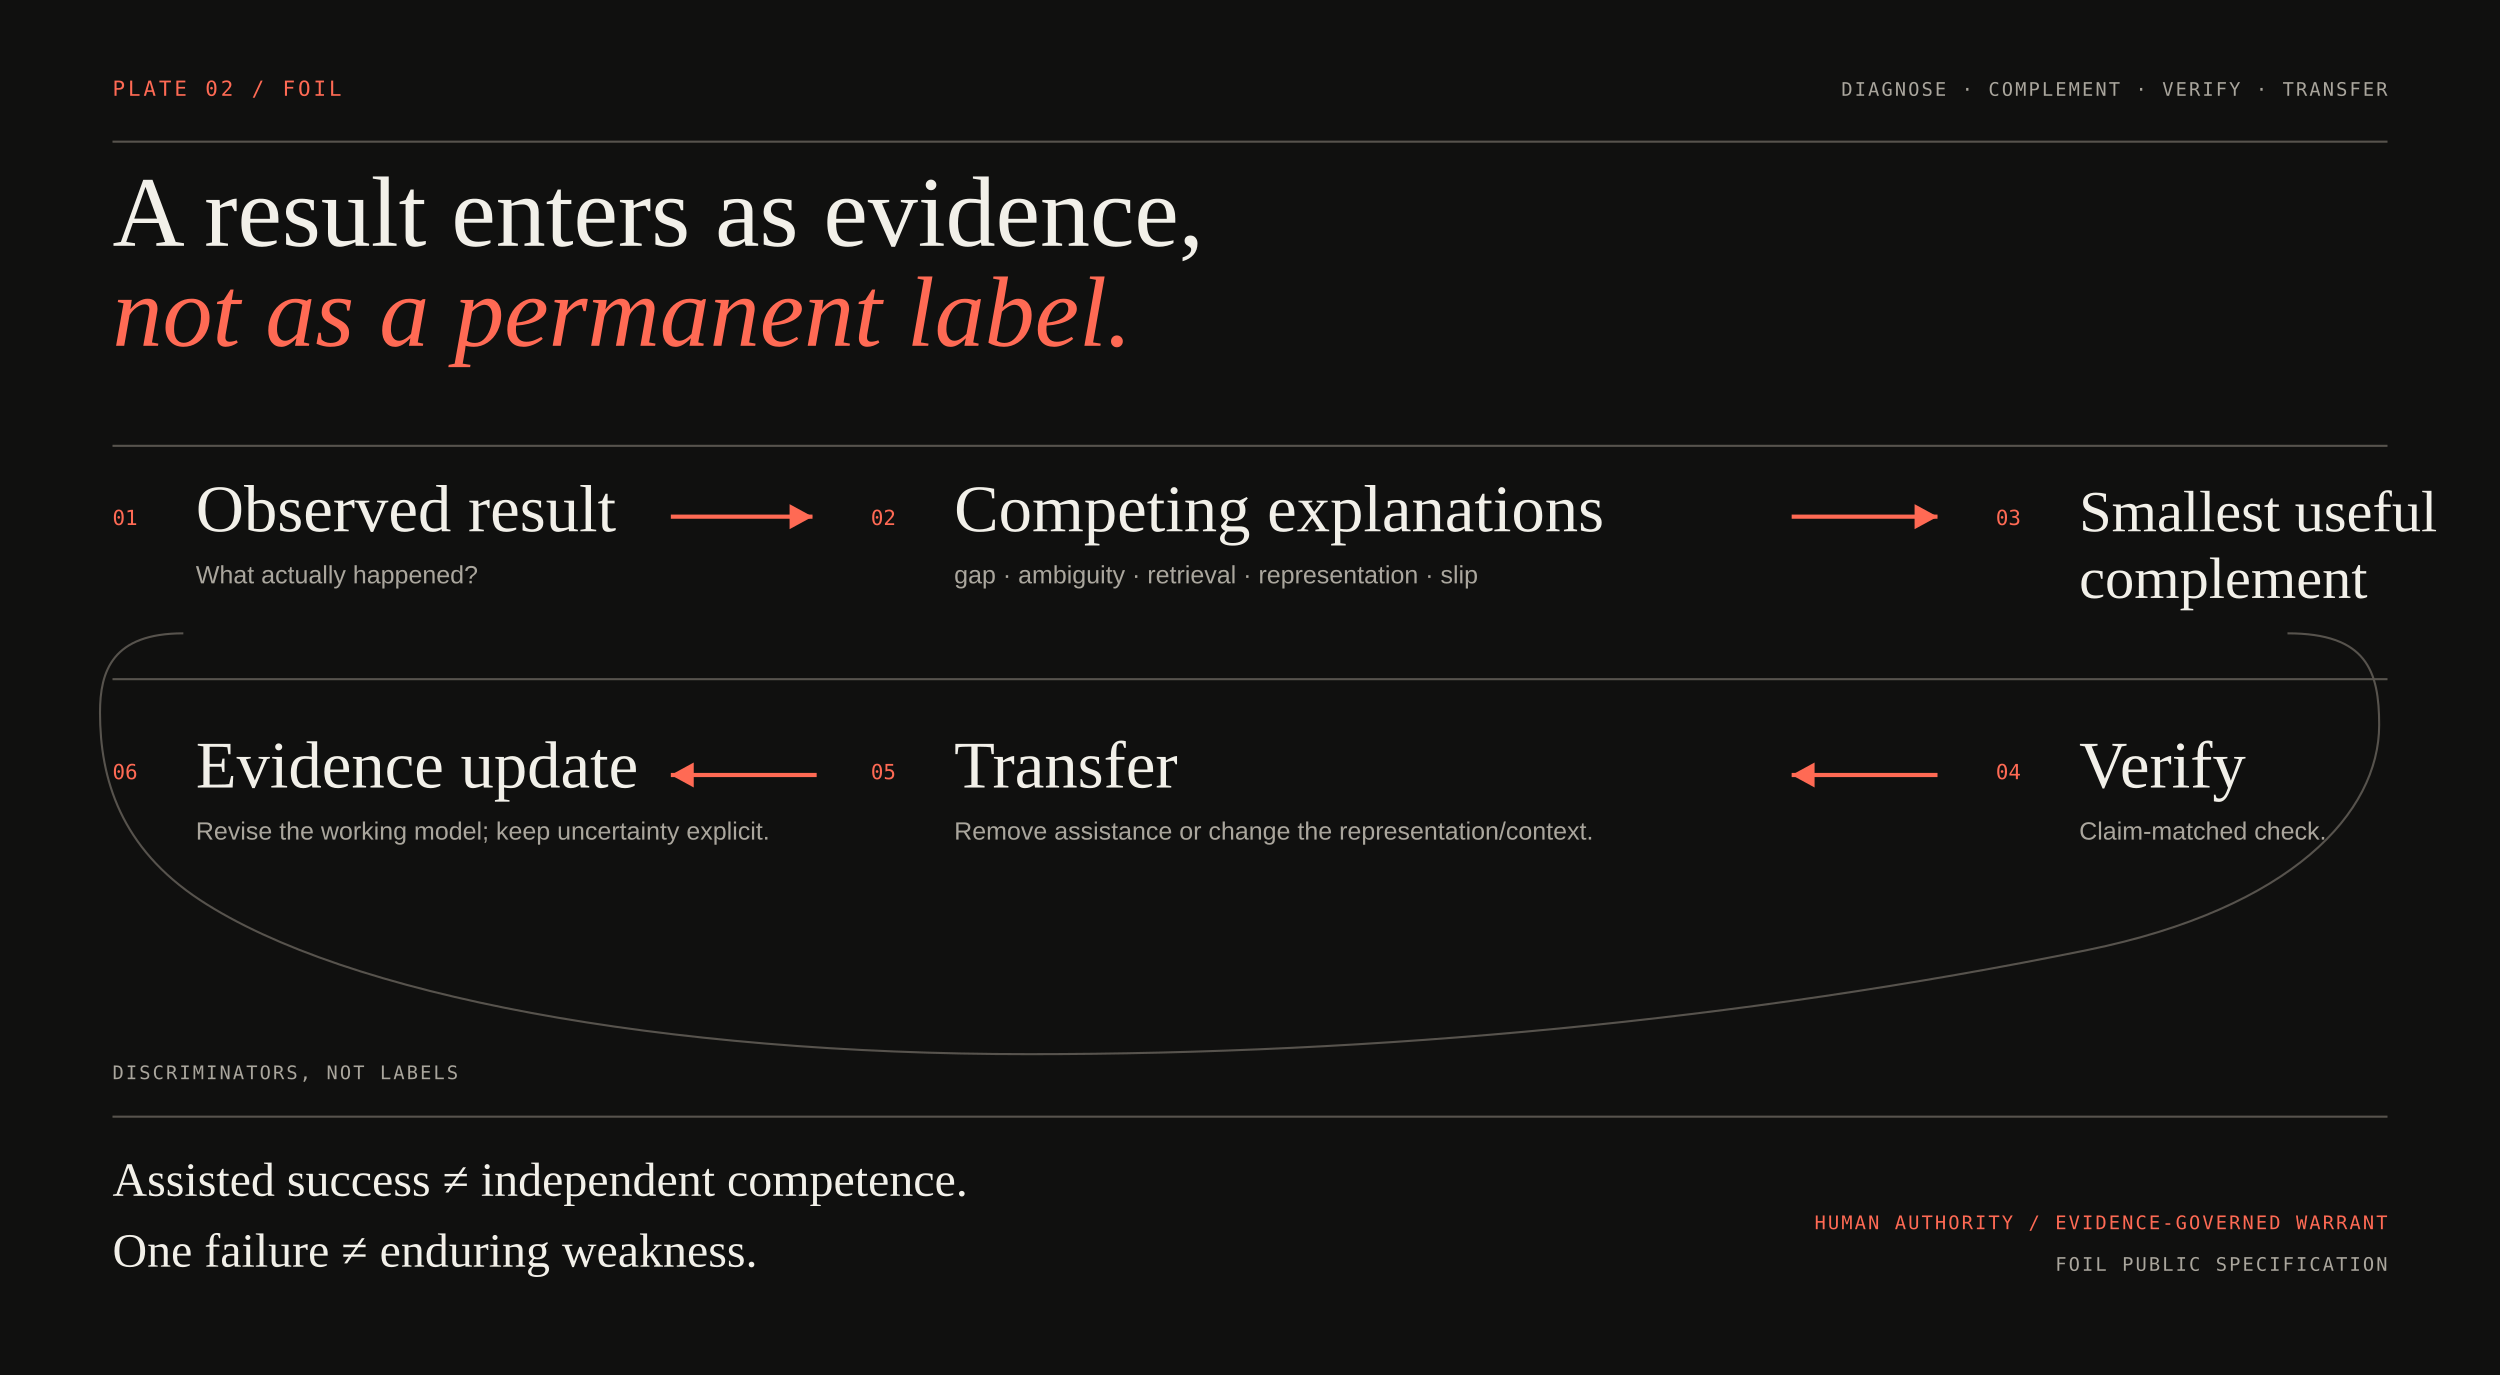
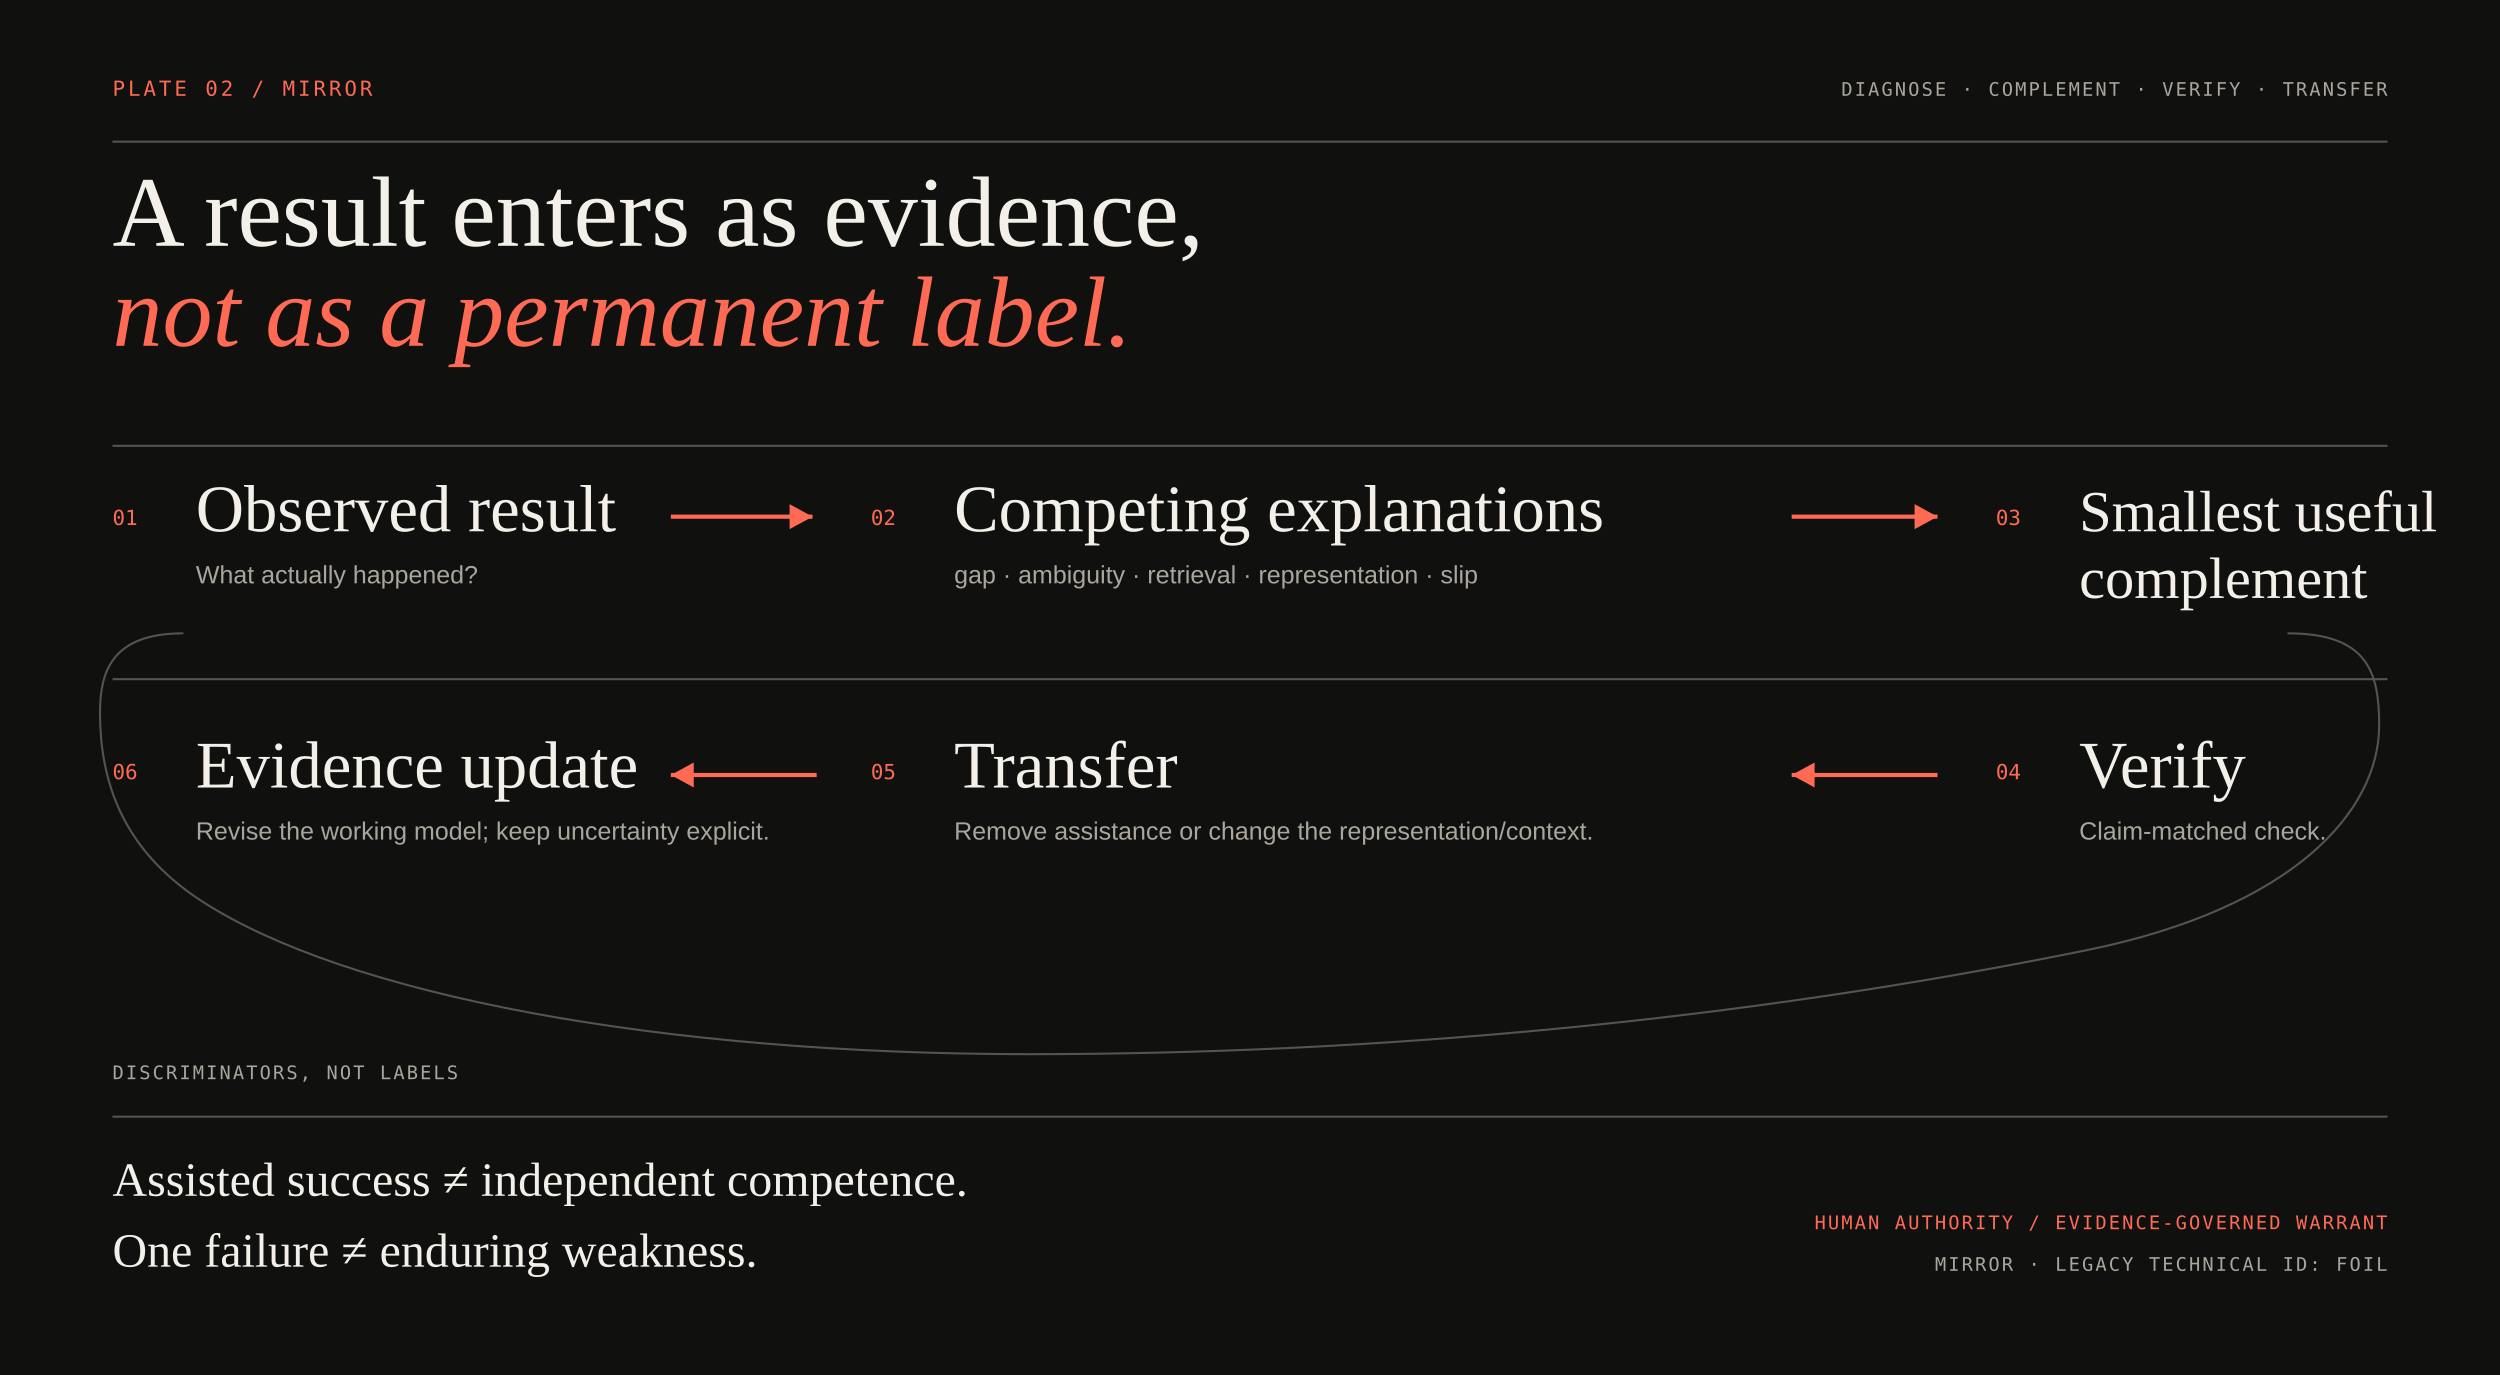
<svg xmlns="http://www.w3.org/2000/svg" viewBox="0 0 1200 660" role="img" aria-labelledby="title desc">
  <rect width="1200" height="660" fill="#10100f" />
  <style>
    .sans{font-family:Arial,Helvetica,sans-serif}.serif{font-family:Georgia,'Times New Roman',serif}.mono{font-family:Consolas,Menlo,monospace}.paper{fill:#f2f0e9}.muted{fill:#aaa69d}.red{fill:#ff6a54}.line{stroke:#57534d;stroke-width:1}.redline{stroke:#ff6a54;stroke-width:2}.small{font-size:10px;letter-spacing:1.4px}.micro{font-size:9px;letter-spacing:1px}.big{font-size:32px}.body{font-size:12px}.num{font-size:10px}
  </style>
-   <text x="54" y="46" class="mono red small">PLATE 02 / FOIL</text>
+   <text x="54" y="46" class="mono red small">PLATE 02 / MIRROR</text>
  <text x="1146" y="46" text-anchor="end" class="mono muted micro">DIAGNOSE · COMPLEMENT · VERIFY · TRANSFER</text>
  <line x1="54" y1="68" x2="1146" y2="68" class="line" />
  <text x="54" y="118" class="serif paper" font-size="48">A result enters as evidence,</text>
  <text x="54" y="166" class="serif red" font-size="48" font-style="italic">not as a permanent label.</text>
  <line x1="54" y1="214" x2="1146" y2="214" class="line" />
  <g>
    <text x="54" y="252" class="mono red num">01</text>
    <text x="94" y="255" class="serif paper big">Observed result</text>
    <text x="94" y="280" class="sans muted body">What actually happened?</text>
    <line x1="322" y1="248" x2="390" y2="248" class="redline" />
    <polygon points="390,248 379,242 379,254" fill="#ff6a54" />
    <text x="418" y="252" class="mono red num">02</text>
    <text x="458" y="255" class="serif paper big">Competing explanations</text>
    <text x="458" y="280" class="sans muted body">gap · ambiguity · retrieval · representation · slip</text>
    <line x1="860" y1="248" x2="930" y2="248" class="redline" />
    <polygon points="930,248 919,242 919,254" fill="#ff6a54" />
    <text x="958" y="252" class="mono red num">03</text>
    <text x="998" y="255" class="serif paper" font-size="28">Smallest useful</text>
    <text x="998" y="287" class="serif paper" font-size="28">complement</text>
  </g>
  <line x1="54" y1="326" x2="1146" y2="326" class="line" />
  <g>
    <text x="54" y="374" class="mono red num">06</text>
    <text x="94" y="378" class="serif paper big">Evidence update</text>
    <text x="94" y="403" class="sans muted body">Revise the working model; keep uncertainty explicit.</text>
    <line x1="392" y1="372" x2="322" y2="372" class="redline" />
    <polygon points="322,372 333,366 333,378" fill="#ff6a54" />
    <text x="418" y="374" class="mono red num">05</text>
    <text x="458" y="378" class="serif paper big">Transfer</text>
    <text x="458" y="403" class="sans muted body">Remove assistance or change the representation/context.</text>
    <line x1="930" y1="372" x2="860" y2="372" class="redline" />
    <polygon points="860,372 871,366 871,378" fill="#ff6a54" />
    <text x="958" y="374" class="mono red num">04</text>
    <text x="998" y="378" class="serif paper big">Verify</text>
    <text x="998" y="403" class="sans muted body">Claim-matched check.</text>
  </g>
  <path d="M1098 304 C1136 304 1142 322 1142 348 C1142 390 1100 436 1002 456 C835 490 660 506 494 506 C318 506 166 478 96 432 C58 407 48 374 48 342 C48 322 54 304 88 304" fill="none" class="line" />
  <text x="54" y="518" class="mono muted micro">DISCRIMINATORS, NOT LABELS</text>
  <line x1="54" y1="536" x2="1146" y2="536" class="line" />
  <text x="54" y="574" class="serif paper" font-size="23">Assisted success ≠ independent competence.</text>
  <text x="54" y="608" class="serif paper" font-size="23">One failure ≠ enduring weakness.</text>
  <text x="1146" y="590" text-anchor="end" class="mono red micro">HUMAN AUTHORITY / EVIDENCE-GOVERNED WARRANT</text>
-   <text x="1146" y="610" text-anchor="end" class="mono muted micro">FOIL PUBLIC SPECIFICATION</text>
+   <text x="1146" y="610" text-anchor="end" class="mono muted micro">MIRROR · LEGACY TECHNICAL ID: FOIL</text>
</svg>
